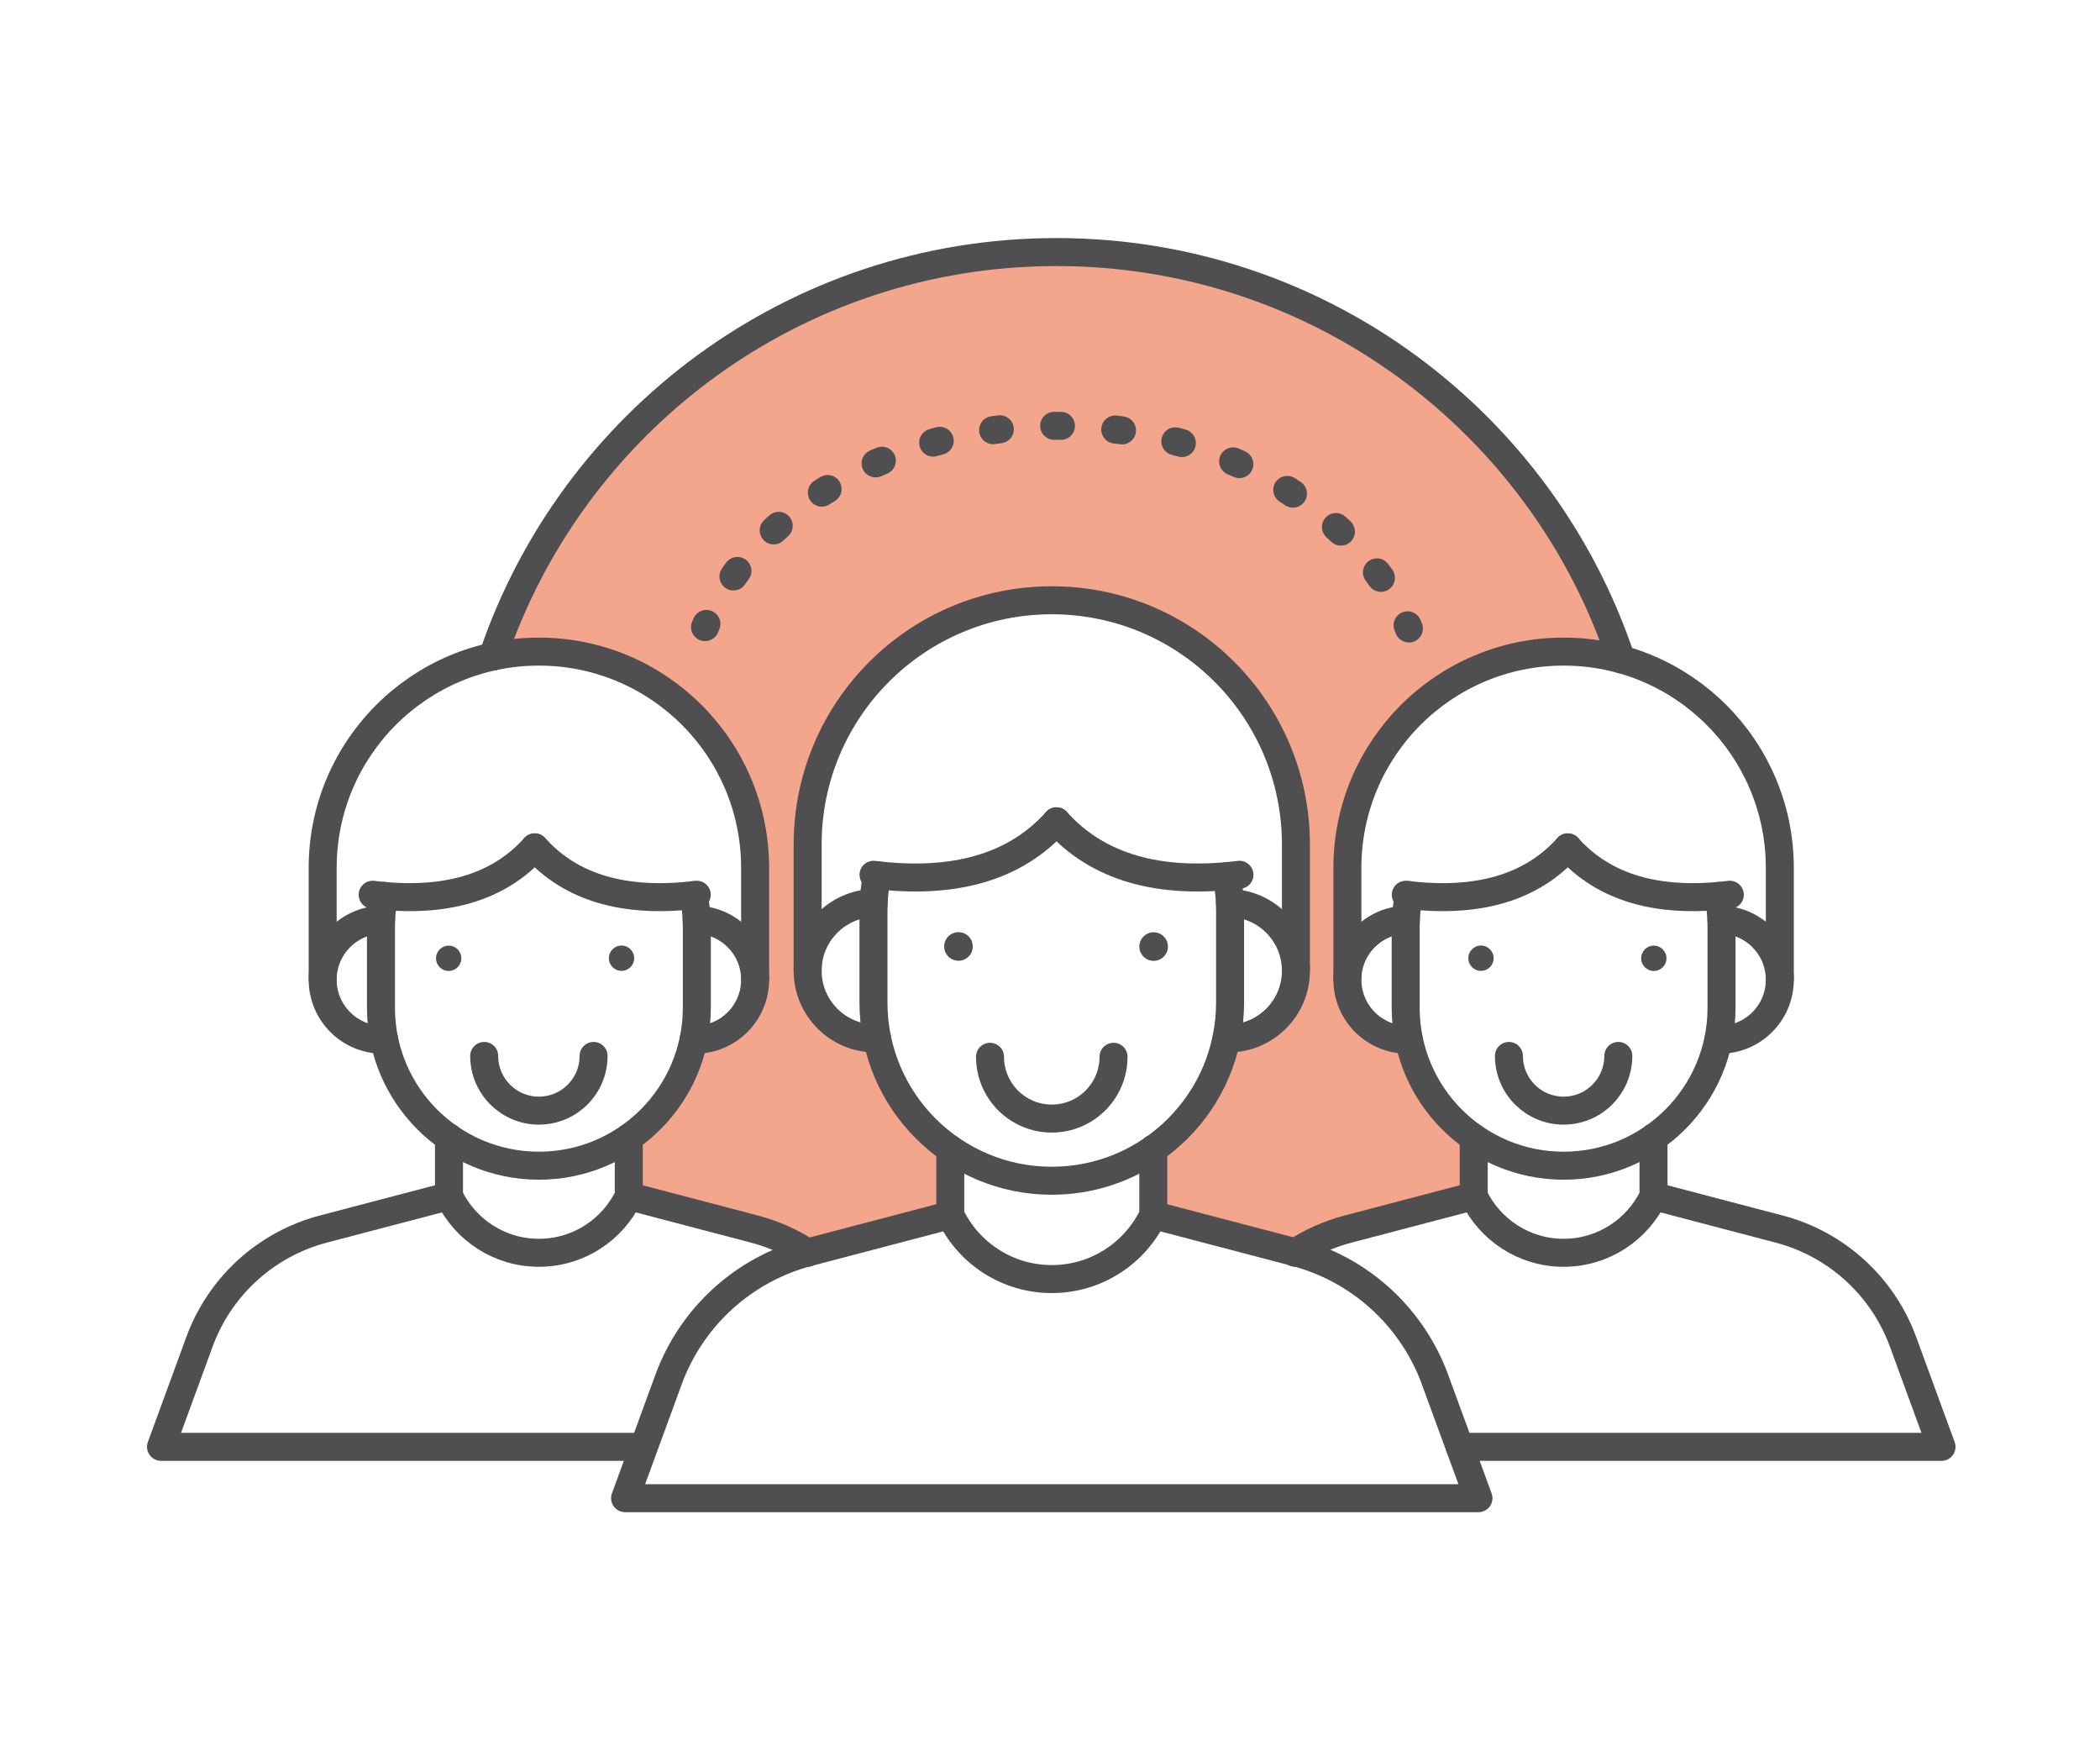
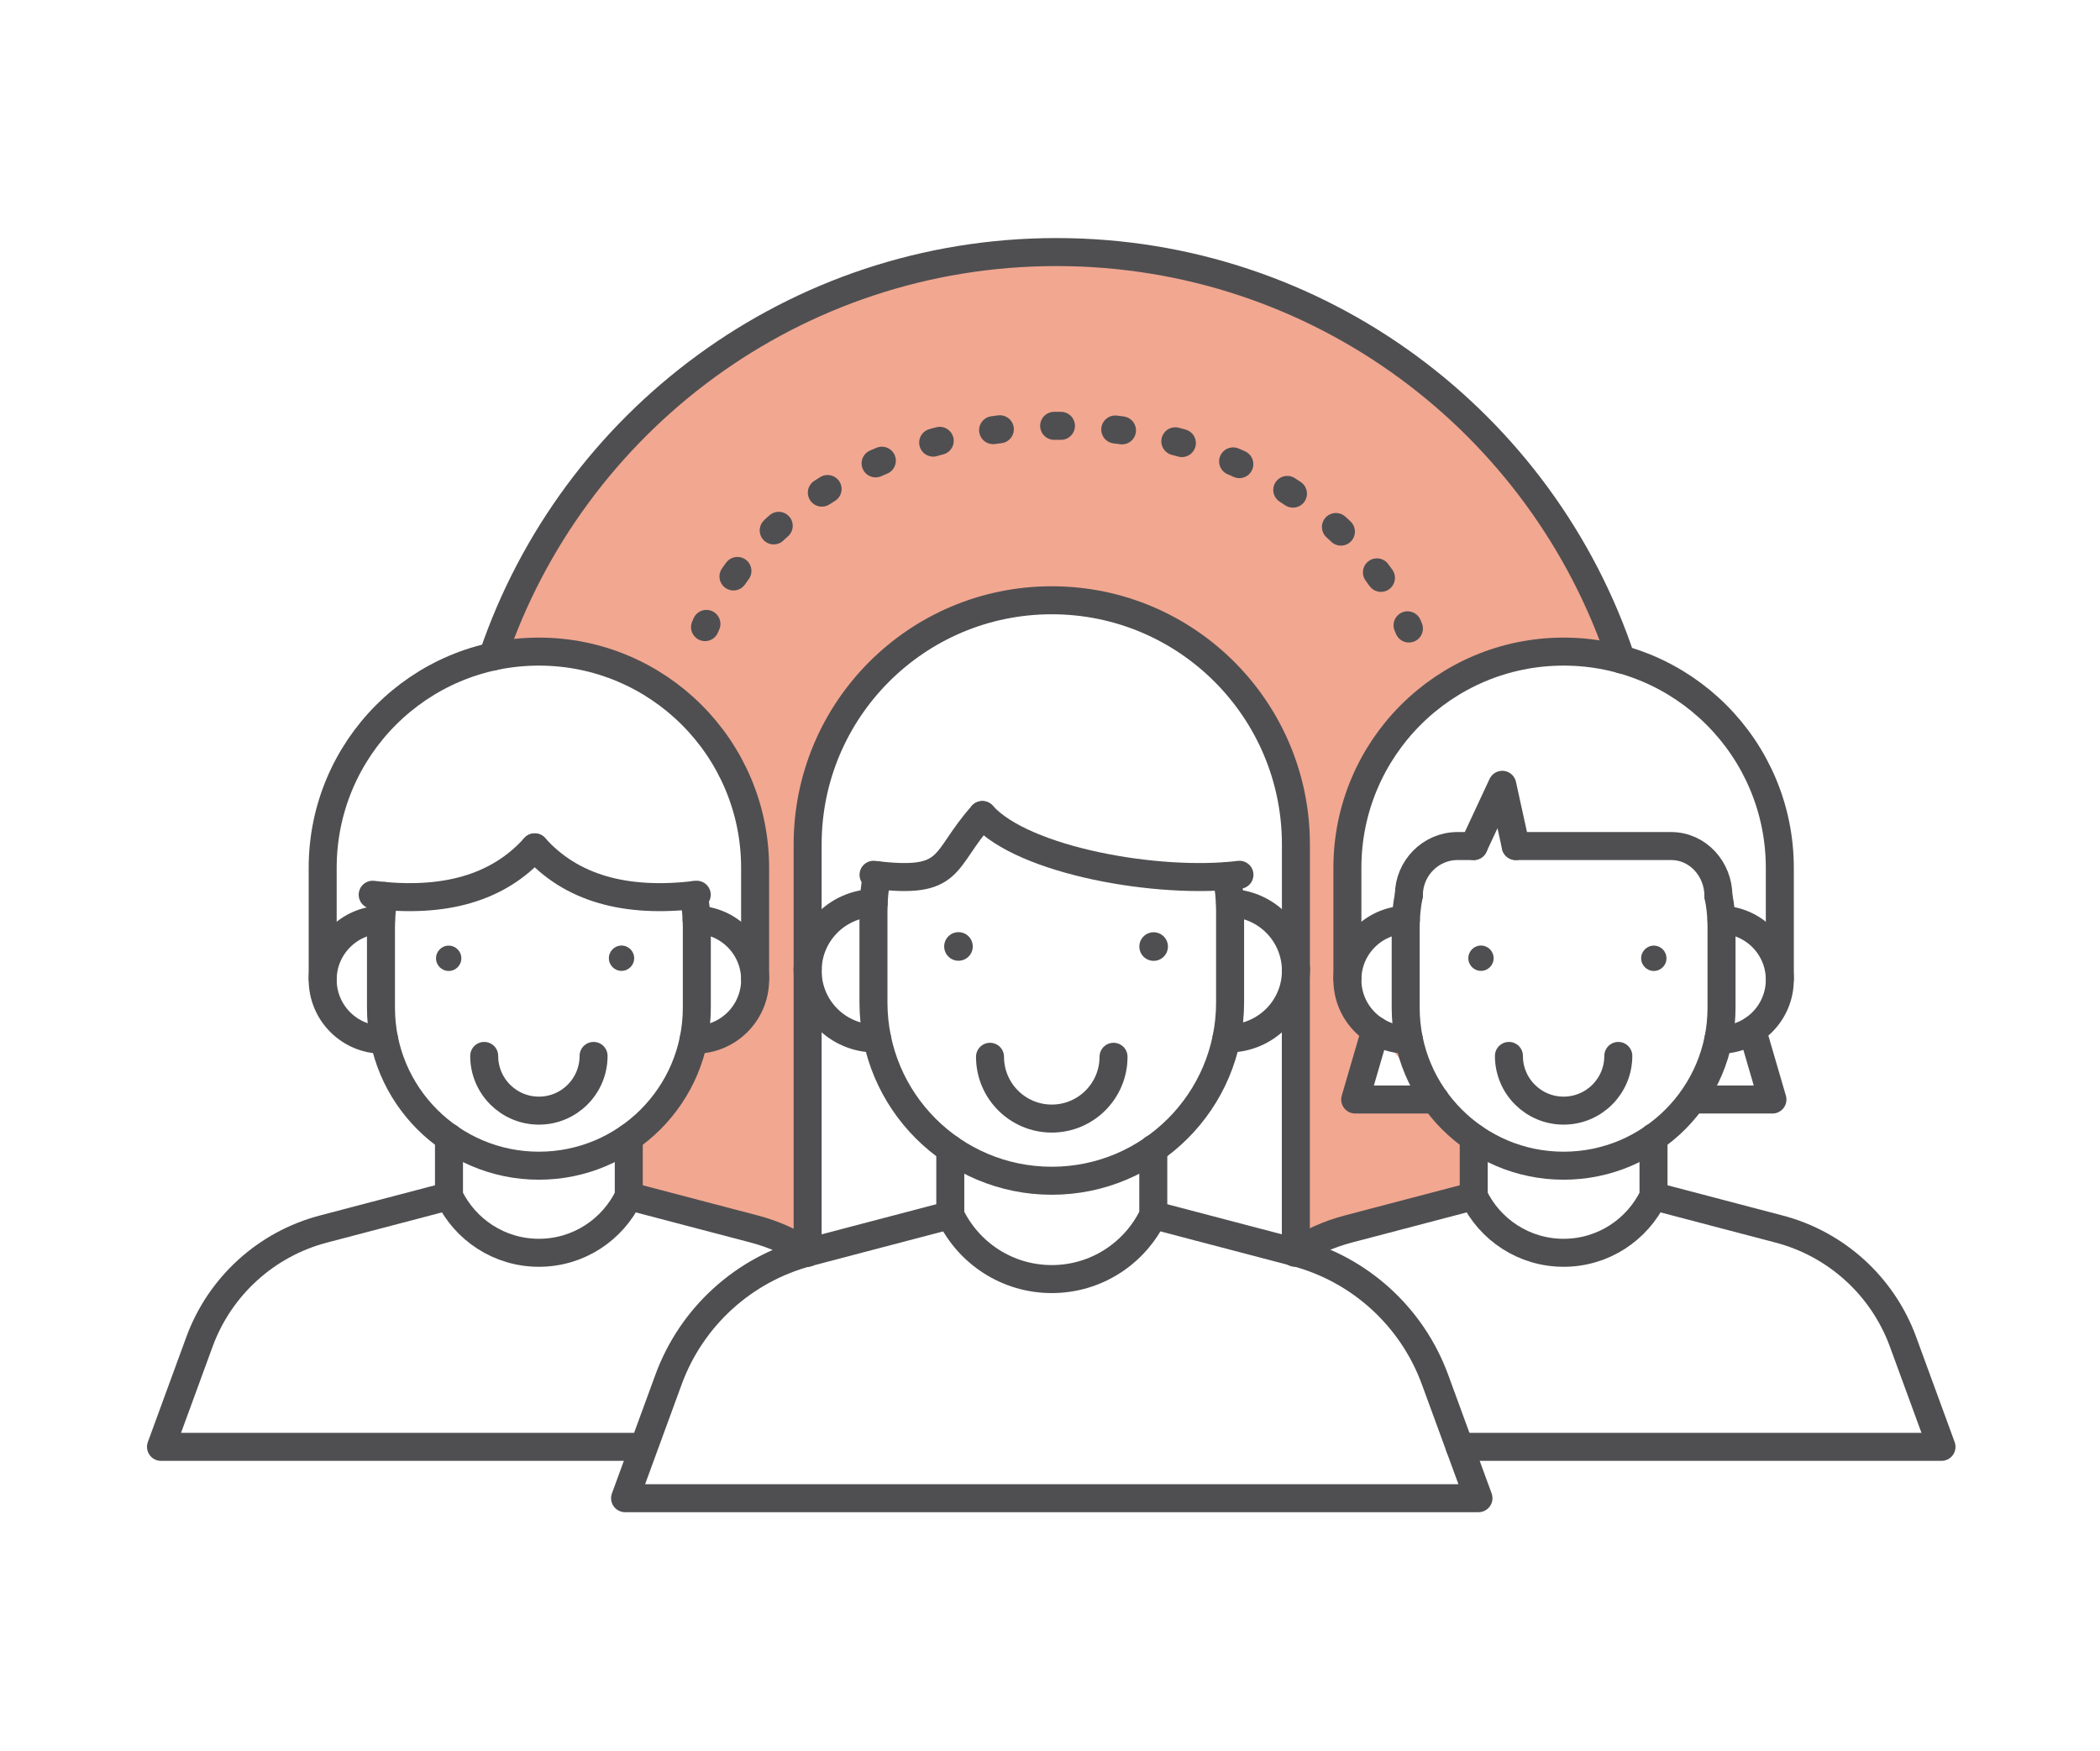
<svg xmlns="http://www.w3.org/2000/svg" width="300px" height="250px" viewBox="0 0 300 250" version="1.1">
  <g id="Illustrations-/-Équipe-2" stroke="none" stroke-width="1" fill="none" fill-rule="evenodd">
-     <g id="Group-81" transform="translate(23, 36)">
-       <path d="M53.984,57.064 C71.044,57.064 84.873,70.893 84.873,87.952 L84.873,103.75 L84.864,103.75 C84.865,103.808 84.873,103.865 84.873,103.923 C84.873,108.656 81.037,112.492 76.304,112.492 L76.084,112.492 L76.084,112.489 C74.897,118.266 71.5,123.235 66.817,126.48 L66.824,126.48 L66.824,134.825 L66.825,134.825 L84.776,139.537 C87.499,140.252 90.047,141.396 92.342,142.896 C92.39,142.883 92.437,142.866 92.486,142.853 L112.755,137.533 L112.755,137.533 L112.755,128.11 L112.763,128.11 C107.476,124.446 103.64,118.836 102.3,112.314 L102.3,112.316 L102.05,112.316 C96.708,112.316 92.377,107.984 92.377,102.641 C92.377,102.575 92.384,102.511 92.386,102.445 L92.377,102.445 L92.377,84.607 C92.377,65.345 107.992,49.731 127.254,49.731 C146.515,49.731 162.13,65.345 162.13,84.607 L162.13,102.445 L162.121,102.445 C162.122,102.511 162.13,102.575 162.13,102.641 C162.13,107.984 157.798,112.316 152.456,112.316 L152.206,112.316 L152.206,112.314 C150.867,118.832 147.035,124.437 141.755,128.102 L141.755,137.53 C141.754,137.533 141.752,137.536 141.75,137.539 L141.772,137.539 L162.021,142.853 C162.035,142.857 162.049,142.863 162.064,142.867 C164.347,141.381 166.878,140.247 169.581,139.537 L187.532,134.825 L187.533,134.825 L187.533,126.48 L187.541,126.48 C182.857,123.235 179.461,118.267 178.273,112.49 L178.274,112.492 L178.052,112.492 C173.32,112.492 169.484,108.656 169.484,103.923 C169.484,103.865 169.492,103.808 169.493,103.75 L169.484,103.75 L169.484,87.952 C169.484,70.893 183.313,57.064 200.373,57.064 C203.222,57.064 205.979,57.458 208.599,58.18 C197.359,24.382 165.501,0.001 127.927,0.001 C90.505,0.001 58.753,24.189 47.392,57.776 C49.517,57.314 51.721,57.064 53.984,57.064" id="Fill-1" fill="#E94E1B" opacity="0.5" />
-       <path d="M208.6,58.18 C197.36,24.382 165.501,0 127.928,0 C90.506,0 58.753,24.189 47.393,57.776" id="Stroke-3" stroke="#4F4F51" stroke-width="4" stroke-linecap="round" stroke-linejoin="round" />
-       <path d="M112.755,137.532 L92.486,142.852 C83.252,145.278 75.788,152.066 72.504,161.031 L66.298,177.974 L127.253,177.974 L188.21,177.974 L182.003,161.031 C178.719,152.066 171.256,145.278 162.022,142.852 L141.773,137.538" id="Stroke-5" stroke="#4F4F51" stroke-width="4" stroke-linecap="round" stroke-linejoin="round" />
-       <path d="M112.756,128.11 L112.756,137.538 C115.341,142.945 120.861,146.679 127.254,146.679 C133.65,146.679 139.172,142.941 141.755,137.53 L141.755,128.072" id="Stroke-7" stroke="#4F4F51" stroke-width="4" stroke-linecap="round" stroke-linejoin="round" />
-       <path d="M152.224,89.135 C152.563,90.793 152.728,92.374 152.728,94.133 L152.728,107.162 C152.728,121.231 141.323,132.636 127.254,132.636 C113.185,132.636 101.78,121.231 101.78,107.162 L101.78,94.133 C101.78,92.374 101.958,90.657 102.297,88.999" id="Stroke-9" stroke="#4F4F51" stroke-width="4" stroke-linecap="round" stroke-linejoin="round" />
-       <path d="M92.377,102.445 L92.377,84.608 C92.377,65.345 107.991,49.731 127.254,49.731 C146.516,49.731 162.131,65.345 162.131,84.608 L162.131,102.445" id="Stroke-11" stroke="#4F4F51" stroke-width="4" stroke-linecap="round" stroke-linejoin="round" />
-       <path d="M152.722,92.97 C157.942,93.111 162.131,97.387 162.131,102.641 C162.131,107.984 157.799,112.316 152.456,112.316 L152.206,112.316" id="Stroke-13" stroke="#4F4F51" stroke-width="4" stroke-linecap="round" stroke-linejoin="round" />
-       <path d="M101.81,92.97 C96.579,93.098 92.377,97.379 92.377,102.641 C92.377,107.984 96.708,112.316 102.051,112.316 L102.302,112.316" id="Stroke-15" stroke="#4F4F51" stroke-width="4" stroke-linecap="round" stroke-linejoin="round" />
-       <path d="M127.928,81.299 C122.085,87.827 113.372,90.373 101.791,88.938" id="Stroke-17" stroke="#4F4F51" stroke-width="4" stroke-linecap="round" stroke-linejoin="round" />
-       <path d="M127.928,81.299 C133.772,87.827 142.484,90.373 154.065,88.938" id="Stroke-19" stroke="#4F4F51" stroke-width="4" stroke-linecap="round" stroke-linejoin="round" />
-       <path d="M143.847,99.189 C143.847,100.316 142.933,101.23 141.805,101.23 C140.677,101.23 139.763,100.316 139.763,99.189 C139.763,98.061 140.677,97.147 141.805,97.147 C142.933,97.147 143.847,98.061 143.847,99.189" id="Fill-21" fill="#4F4F51" />
-       <path d="M115.967,99.173 C115.967,100.301 115.053,101.215 113.925,101.215 C112.797,101.215 111.883,100.301 111.883,99.173 C111.883,98.046 112.797,97.132 113.925,97.132 C115.053,97.132 115.967,98.046 115.967,99.173" id="Fill-23" fill="#4F4F51" />
-       <path d="M118.431,114.932 C118.431,119.805 122.381,123.755 127.254,123.755 C132.126,123.755 136.077,119.805 136.077,114.932" id="Stroke-25" stroke="#4F4F51" stroke-width="4" stroke-linecap="round" stroke-linejoin="round" />
-       <path d="M185.523,170.641 L200.374,170.641 L254.358,170.641 L248.862,155.636 C245.952,147.697 239.343,141.684 231.165,139.536 L213.232,134.829" id="Stroke-27" stroke="#4F4F51" stroke-width="4" stroke-linecap="round" stroke-linejoin="round" />
-       <path d="M187.532,134.825 L169.581,139.536 C166.845,140.256 164.286,141.405 161.98,142.917" id="Stroke-29" stroke="#4F4F51" stroke-width="4" stroke-linecap="round" stroke-linejoin="round" />
-       <path d="M187.533,126.48 L187.533,134.83 C189.822,139.618 194.712,142.925 200.373,142.925 C206.037,142.925 210.928,139.614 213.216,134.822 L213.216,126.446" id="Stroke-31" stroke="#4F4F51" stroke-width="4" stroke-linecap="round" stroke-linejoin="round" />
-       <path d="M222.487,91.961 C222.788,93.43 222.933,94.831 222.933,96.388 L222.933,107.927 C222.933,120.387 212.833,130.487 200.373,130.487 C187.913,130.487 177.812,120.387 177.812,107.927 L177.812,96.388 C177.812,94.831 177.969,93.31 178.27,91.842" id="Stroke-33" stroke="#4F4F51" stroke-width="4" stroke-linecap="round" stroke-linejoin="round" />
-       <path d="M169.484,103.749 L169.484,87.951 C169.484,70.893 183.313,57.063 200.373,57.063 C217.431,57.063 231.26,70.893 231.26,87.951 L231.26,103.749" id="Stroke-35" stroke="#4F4F51" stroke-width="4" stroke-linecap="round" stroke-linejoin="round" />
-       <path d="M222.928,95.359 C227.552,95.483 231.261,99.27 231.261,103.923 C231.261,108.656 227.425,112.492 222.694,112.492 L222.472,112.492" id="Stroke-37" stroke="#4F4F51" stroke-width="4" stroke-linecap="round" stroke-linejoin="round" />
-       <path d="M177.838,95.358 C173.205,95.471 169.484,99.263 169.484,103.923 C169.484,108.656 173.32,112.492 178.053,112.492 L178.275,112.492" id="Stroke-39" stroke="#4F4F51" stroke-width="4" stroke-linecap="round" stroke-linejoin="round" />
-       <path d="M200.97,85.022 C195.795,90.804 188.079,93.059 177.823,91.788" id="Stroke-41" stroke="#4F4F51" stroke-width="4" stroke-linecap="round" stroke-linejoin="round" />
-       <path d="M200.97,85.022 C206.146,90.804 213.862,93.059 224.118,91.788" id="Stroke-43" stroke="#4F4F51" stroke-width="4" stroke-linecap="round" stroke-linejoin="round" />
-       <path d="M215.068,100.865 C215.068,101.864 214.258,102.674 213.259,102.674 C212.26,102.674 211.451,101.864 211.451,100.865 C211.451,99.867 212.26,99.056 213.259,99.056 C214.258,99.056 215.068,99.867 215.068,100.865" id="Fill-45" fill="#4F4F51" />
-       <path d="M190.377,100.852 C190.377,101.851 189.567,102.661 188.568,102.661 C187.569,102.661 186.76,101.851 186.76,100.852 C186.76,99.854 187.569,99.044 188.568,99.044 C189.567,99.044 190.377,99.854 190.377,100.852" id="Fill-47" fill="#4F4F51" />
-       <path d="M192.56,114.809 C192.56,119.124 196.058,122.622 200.373,122.622 C204.689,122.622 208.187,119.124 208.187,114.809" id="Stroke-49" stroke="#4F4F51" stroke-width="4" stroke-linecap="round" stroke-linejoin="round" />
-       <path d="M68.835,170.641 L53.985,170.641 L0,170.641 L5.496,155.636 C8.405,147.697 15.015,141.684 23.193,139.536 L41.126,134.829" id="Stroke-51" stroke="#4F4F51" stroke-width="4" stroke-linecap="round" stroke-linejoin="round" />
-       <path d="M66.825,134.825 L84.776,139.536 C87.512,140.256 90.072,141.405 92.377,142.917" id="Stroke-53" stroke="#4F4F51" stroke-width="4" stroke-linecap="round" stroke-linejoin="round" />
-       <path d="M66.824,126.48 L66.824,134.83 C64.535,139.618 59.646,142.925 53.984,142.925 C48.32,142.925 43.429,139.614 41.141,134.822 L41.141,126.446" id="Stroke-55" stroke="#4F4F51" stroke-width="4" stroke-linecap="round" stroke-linejoin="round" />
-       <path d="M31.87,91.961 C31.57,93.43 31.424,94.831 31.424,96.388 L31.424,107.927 C31.424,120.387 41.524,130.487 53.984,130.487 C66.444,130.487 76.546,120.387 76.546,107.927 L76.546,96.388 C76.546,94.831 76.388,93.31 76.087,91.842" id="Stroke-57" stroke="#4F4F51" stroke-width="4" stroke-linecap="round" stroke-linejoin="round" />
-       <path d="M84.873,103.749 L84.873,87.951 C84.873,70.893 71.044,57.063 53.984,57.063 C36.926,57.063 23.097,70.893 23.097,87.951 L23.097,103.749" id="Stroke-59" stroke="#4F4F51" stroke-width="4" stroke-linecap="round" stroke-linejoin="round" />
-       <path d="M31.43,95.359 C26.807,95.483 23.097,99.27 23.097,103.923 C23.097,108.656 26.933,112.492 31.664,112.492 L31.886,112.492" id="Stroke-61" stroke="#4F4F51" stroke-width="4" stroke-linecap="round" stroke-linejoin="round" />
-       <path d="M76.519,95.358 C81.153,95.471 84.874,99.263 84.874,103.923 C84.874,108.656 81.037,112.492 76.305,112.492 L76.082,112.492" id="Stroke-63" stroke="#4F4F51" stroke-width="4" stroke-linecap="round" stroke-linejoin="round" />
-       <path d="M53.388,85.022 C58.563,90.804 66.279,93.059 76.535,91.788" id="Stroke-65" stroke="#4F4F51" stroke-width="4" stroke-linecap="round" stroke-linejoin="round" />
-       <path d="M53.388,85.022 C48.213,90.804 40.496,93.059 30.24,91.788" id="Stroke-67" stroke="#4F4F51" stroke-width="4" stroke-linecap="round" stroke-linejoin="round" />
-       <path d="M39.289,100.865 C39.289,101.864 40.099,102.674 41.098,102.674 C42.097,102.674 42.906,101.864 42.906,100.865 C42.906,99.867 42.097,99.056 41.098,99.056 C40.099,99.056 39.289,99.867 39.289,100.865" id="Fill-69" fill="#4F4F51" />
-       <path d="M63.981,100.852 C63.981,101.851 64.791,102.661 65.79,102.661 C66.788,102.661 67.597,101.851 67.597,100.852 C67.597,99.854 66.788,99.044 65.79,99.044 C64.791,99.044 63.981,99.854 63.981,100.852" id="Fill-71" fill="#4F4F51" />
-       <path d="M61.798,114.809 C61.798,119.124 58.3,122.622 53.985,122.622 C49.67,122.622 46.171,119.124 46.171,114.809" id="Stroke-73" stroke="#4F4F51" stroke-width="4" stroke-linecap="round" stroke-linejoin="round" />
-       <path d="M178.274,53.766 C178.21,53.613 178.144,53.459 178.079,53.307" id="Stroke-75" stroke="#4F4F51" stroke-width="4" stroke-linecap="round" stroke-linejoin="round" />
-       <path d="M174.277,46.532 C165.214,33.577 147.871,24.812 127.954,24.812 C106.486,24.812 88.01,34.993 79.669,49.63" id="Stroke-77" stroke="#4F4F51" stroke-width="4" stroke-linecap="round" stroke-linejoin="round" stroke-dasharray="0.972,7.779" />
-       <path d="M77.917,53.107 C77.85,53.259 77.783,53.412 77.719,53.565" id="Stroke-79" stroke="#4F4F51" stroke-width="4" stroke-linecap="round" stroke-linejoin="round" />
-     </g>
+     <path d="M196.482,147.164 L205.013,157.035 L193.6,157.035 L196.482,147.164 Z M150.927,36 C113.505,36 81.753,60.188 70.392,93.775 C71.429,93.55 72.486,93.375 73.559,93.257 C73.59,93.253 73.622,93.248 73.653,93.244 C74.131,93.193 74.613,93.155 75.098,93.126 C75.173,93.121 75.248,93.112 75.324,93.108 C75.874,93.079 76.427,93.063 76.984,93.063 C94.044,93.063 107.873,106.893 107.873,123.951 L107.873,139.749 L107.864,139.749 C107.865,139.808 107.873,139.864 107.873,139.923 C107.873,144.655 104.037,148.491 99.304,148.491 L99.084,148.491 L99.084,148.488 C97.897,154.266 94.5,159.234 89.817,162.479 L89.824,162.479 L89.824,170.824 L89.825,170.824 L107.776,175.536 C109.818,176.072 111.761,176.85 113.574,177.838 C114.178,178.168 114.768,178.52 115.342,178.895 C115.353,178.893 115.365,178.889 115.377,178.886 L115.377,138.444 L115.377,120.606 C115.377,101.345 130.992,85.73 150.253,85.73 C169.515,85.73 185.13,101.345 185.13,120.606 L185.13,138.444 L185.121,138.444 C185.122,138.511 185.13,138.574 185.13,138.641 C185.13,138.706 185.122,138.769 185.121,138.834 L185.121,178.832 C187.389,177.365 189.899,176.24 192.581,175.536 L210.532,170.824 L210.533,170.824 L210.533,162.479 L210.541,162.479 C205.857,159.234 202.461,154.267 201.273,148.489 L201.274,148.491 L201.052,148.491 C196.32,148.491 192.484,144.655 192.484,139.923 C192.484,139.864 192.492,139.808 192.493,139.749 L192.484,139.749 L192.484,123.951 C192.484,106.893 206.313,93.063 223.373,93.063 C224.023,93.063 224.668,93.09 225.308,93.13 C225.464,93.14 225.619,93.153 225.774,93.165 C226.315,93.207 226.852,93.262 227.385,93.331 C227.481,93.344 227.577,93.354 227.672,93.367 C229.011,93.554 230.322,93.827 231.599,94.18 C220.359,60.382 188.501,36 150.927,36 L150.927,36 Z" id="Fill-1" class="-fillPrimary" fill-opacity="0.5" fill="#E65025" />
+     <path d="M231.6,94.18 C220.36,60.382 188.501,36 150.928,36 C113.506,36 81.753,60.189 70.393,93.776" id="Stroke-3" stroke="#4F4F51" stroke-width="4" stroke-linecap="round" stroke-linejoin="round" />
+     <path d="M135.755,173.532 L115.486,178.852 C106.252,181.278 98.788,188.066 95.504,197.031 L89.298,213.974 L150.253,213.974 L211.21,213.974 L205.003,197.031 C201.719,188.066 194.256,181.278 185.022,178.852 L164.773,173.538" id="Stroke-5" stroke="#4F4F51" stroke-width="4" stroke-linecap="round" stroke-linejoin="round" />
+     <path d="M135.756,164.11 L135.756,173.538 C138.341,178.945 143.861,182.679 150.254,182.679 C156.65,182.679 162.172,178.941 164.755,173.53 L164.755,164.072" id="Stroke-7" stroke="#4F4F51" stroke-width="4" stroke-linecap="round" stroke-linejoin="round" />
+     <path d="M175.224,125.135 C175.563,126.793 175.728,128.374 175.728,130.133 L175.728,143.162 C175.728,157.231 164.323,168.636 150.254,168.636 C136.185,168.636 124.78,157.231 124.78,143.162 L124.78,130.133 C124.78,128.374 124.958,126.657 125.297,124.999" id="Stroke-9" stroke="#4F4F51" stroke-width="4" stroke-linecap="round" stroke-linejoin="round" />
+     <path d="M115.377,138.445 L115.377,120.608 C115.377,101.345 130.991,85.731 150.254,85.731 C169.516,85.731 185.131,101.345 185.131,120.608 L185.131,138.445" id="Stroke-11" stroke="#4F4F51" stroke-width="4" stroke-linecap="round" stroke-linejoin="round" />
+     <path d="M175.722,128.97 C180.942,129.111 185.131,133.387 185.131,138.641 C185.131,143.984 180.799,148.316 175.456,148.316 L175.206,148.316" id="Stroke-13" stroke="#4F4F51" stroke-width="4" stroke-linecap="round" stroke-linejoin="round" />
+     <path d="M124.81,128.97 C119.579,129.098 115.377,133.379 115.377,138.641 C115.377,143.984 119.708,148.316 125.051,148.316 L125.302,148.316" id="Stroke-15" stroke="#4F4F51" stroke-width="4" stroke-linecap="round" stroke-linejoin="round" />
+     <path d="M140.337,116.406 C134.494,122.934 136.372,126.374 124.791,124.938" id="Stroke-17" stroke="#4F4F51" stroke-width="4" stroke-linecap="round" stroke-linejoin="round" />
+     <path d="M140.337,116.406 C146.18,122.934 165.483,126.374 177.065,124.938" id="Stroke-19" stroke="#4F4F51" stroke-width="4" stroke-linecap="round" stroke-linejoin="round" />
+     <path d="M166.847,135.189 C166.847,136.316 165.933,137.23 164.805,137.23 C163.677,137.23 162.763,136.316 162.763,135.189 C162.763,134.061 163.677,133.147 164.805,133.147 C165.933,133.147 166.847,134.061 166.847,135.189" id="Fill-21" fill="#4F4F51" />
+     <path d="M138.967,135.173 C138.967,136.301 138.053,137.215 136.925,137.215 C135.797,137.215 134.883,136.301 134.883,135.173 C134.883,134.046 135.797,133.132 136.925,133.132 C138.053,133.132 138.967,134.046 138.967,135.173" id="Fill-23" fill="#4F4F51" />
+     <path d="M141.431,150.932 C141.431,155.805 145.381,159.755 150.254,159.755 C155.126,159.755 159.077,155.805 159.077,150.932" id="Stroke-25" stroke="#4F4F51" stroke-width="4" stroke-linecap="round" stroke-linejoin="round" />
+     <path d="M208.523,206.641 L223.374,206.641 L277.358,206.641 L271.861,191.636 C268.952,183.697 262.342,177.684 254.165,175.536 L236.232,170.829" id="Stroke-27" stroke="#4F4F51" stroke-width="4" stroke-linecap="round" stroke-linejoin="round" />
+     <path d="M210.532,170.825 L192.581,175.536 C189.845,176.256 187.286,177.405 184.98,178.917" id="Stroke-29" stroke="#4F4F51" stroke-width="4" stroke-linecap="round" stroke-linejoin="round" />
+     <path d="M210.533,162.48 L210.533,170.83 C212.822,175.618 217.712,178.925 223.373,178.925 C229.037,178.925 233.928,175.614 236.216,170.822 L236.216,162.446" id="Stroke-31" stroke="#4F4F51" stroke-width="4" stroke-linecap="round" stroke-linejoin="round" />
+     <path d="M245.487,127.961 C245.788,129.43 245.933,130.831 245.933,132.388 L245.933,143.927 C245.933,156.387 235.833,166.487 223.373,166.487 C210.913,166.487 200.812,156.387 200.812,143.927 L200.812,132.388 C200.812,130.831 200.969,129.31 201.27,127.842" id="Stroke-33" stroke="#4F4F51" stroke-width="4" stroke-linecap="round" stroke-linejoin="round" />
+     <path d="M192.484,139.749 L192.484,123.951 C192.484,106.893 206.313,93.063 223.373,93.063 C240.431,93.063 254.26,106.893 254.26,123.951 L254.26,139.749" id="Stroke-35" stroke="#4F4F51" stroke-width="4" stroke-linecap="round" stroke-linejoin="round" />
+     <path d="M245.928,131.359 C250.552,131.483 254.261,135.27 254.261,139.923 C254.261,144.656 250.425,148.492 245.694,148.492 L245.472,148.492" id="Stroke-37" stroke="#4F4F51" stroke-width="4" stroke-linecap="round" stroke-linejoin="round" />
+     <path d="M200.838,131.358 C196.205,131.471 192.484,135.263 192.484,139.923 C192.484,144.656 196.32,148.492 201.053,148.492 L201.275,148.492" id="Stroke-39" stroke="#4F4F51" stroke-width="4" stroke-linecap="round" stroke-linejoin="round" />
+     <path d="M238.068,136.865 C238.068,137.863 237.258,138.674 236.259,138.674 C235.26,138.674 234.451,137.863 234.451,136.865 C234.451,135.867 235.26,135.056 236.259,135.056 C237.258,135.056 238.068,135.867 238.068,136.865" id="Fill-41" fill="#4F4F51" />
+     <path d="M213.377,136.852 C213.377,137.851 212.567,138.661 211.568,138.661 C210.569,138.661 209.76,137.851 209.76,136.852 C209.76,135.854 210.569,135.044 211.568,135.044 C212.567,135.044 213.377,135.854 213.377,136.852" id="Fill-43" fill="#4F4F51" />
+     <path d="M215.56,150.809 C215.56,155.124 219.058,158.622 223.373,158.622 C227.689,158.622 231.187,155.124 231.187,150.809" id="Stroke-45" stroke="#4F4F51" stroke-width="4" stroke-linecap="round" stroke-linejoin="round" />
+     <path d="M91.835,206.641 L76.985,206.641 L23,206.641 L28.496,191.636 C31.405,183.697 38.015,177.684 46.193,175.536 L64.126,170.829" id="Stroke-47" stroke="#4F4F51" stroke-width="4" stroke-linecap="round" stroke-linejoin="round" />
+     <path d="M89.825,170.825 L107.776,175.536 C110.512,176.256 113.072,177.405 115.377,178.917" id="Stroke-49" stroke="#4F4F51" stroke-width="4" stroke-linecap="round" stroke-linejoin="round" />
+     <path d="M89.824,162.48 L89.824,170.83 C87.535,175.618 82.646,178.925 76.984,178.925 C71.32,178.925 66.429,175.614 64.141,170.822 L64.141,162.446" id="Stroke-51" stroke="#4F4F51" stroke-width="4" stroke-linecap="round" stroke-linejoin="round" />
+     <path d="M54.87,127.961 C54.57,129.43 54.424,130.831 54.424,132.388 L54.424,143.927 C54.424,156.387 64.524,166.487 76.984,166.487 C89.444,166.487 99.546,156.387 99.546,143.927 L99.546,132.388 C99.546,130.831 99.388,129.31 99.087,127.842" id="Stroke-53" stroke="#4F4F51" stroke-width="4" stroke-linecap="round" stroke-linejoin="round" />
+     <path d="M107.873,139.749 L107.873,123.951 C107.873,106.893 94.044,93.063 76.984,93.063 C59.926,93.063 46.097,106.893 46.097,123.951 L46.097,139.749" id="Stroke-55" stroke="#4F4F51" stroke-width="4" stroke-linecap="round" stroke-linejoin="round" />
+     <path d="M54.43,131.359 C49.807,131.483 46.097,135.27 46.097,139.923 C46.097,144.656 49.933,148.492 54.664,148.492 L54.886,148.492" id="Stroke-57" stroke="#4F4F51" stroke-width="4" stroke-linecap="round" stroke-linejoin="round" />
+     <path d="M99.519,131.358 C104.153,131.471 107.874,135.263 107.874,139.923 C107.874,144.656 104.037,148.492 99.305,148.492 L99.082,148.492" id="Stroke-59" stroke="#4F4F51" stroke-width="4" stroke-linecap="round" stroke-linejoin="round" />
+     <path d="M76.388,121.022 C81.563,126.804 89.279,129.059 99.535,127.788" id="Stroke-61" stroke="#4F4F51" stroke-width="4" stroke-linecap="round" stroke-linejoin="round" />
+     <path d="M76.388,121.022 C71.213,126.804 63.496,129.059 53.24,127.788" id="Stroke-63" stroke="#4F4F51" stroke-width="4" stroke-linecap="round" stroke-linejoin="round" />
+     <path d="M62.289,136.865 C62.289,137.863 63.099,138.674 64.098,138.674 C65.097,138.674 65.906,137.863 65.906,136.865 C65.906,135.867 65.097,135.056 64.098,135.056 C63.099,135.056 62.289,135.867 62.289,136.865" id="Fill-65" fill="#4F4F51" />
+     <path d="M86.981,136.852 C86.981,137.851 87.791,138.661 88.79,138.661 C89.788,138.661 90.597,137.851 90.597,136.852 C90.597,135.854 89.788,135.044 88.79,135.044 C87.791,135.044 86.981,135.854 86.981,136.852" id="Fill-67" fill="#4F4F51" />
+     <path d="M84.798,150.809 C84.798,155.124 81.3,158.622 76.985,158.622 C72.67,158.622 69.171,155.124 69.171,150.809" id="Stroke-69" stroke="#4F4F51" stroke-width="4" stroke-linecap="round" stroke-linejoin="round" />
+     <path d="M201.274,89.766 C201.21,89.613 201.144,89.459 201.079,89.307" id="Stroke-71" stroke="#4F4F51" stroke-width="4" stroke-linecap="round" stroke-linejoin="round" />
+     <path d="M197.277,82.532 C188.214,69.576 170.871,60.812 150.954,60.812 C129.486,60.812 111.01,70.993 102.669,85.63" id="Stroke-73" stroke="#4F4F51" stroke-width="4" stroke-linecap="round" stroke-linejoin="round" stroke-dasharray="0.972,7.779" />
+     <path d="M100.917,89.107 C100.85,89.259 100.783,89.412 100.719,89.565" id="Stroke-75" stroke="#4F4F51" stroke-width="4" stroke-linecap="round" stroke-linejoin="round" />
+     <line x1="115.377" y1="138.445" x2="115.377" y2="178.896" id="Stroke-77" stroke="#4F4F51" stroke-width="4" stroke-linecap="round" stroke-linejoin="round" />
+     <line x1="185.121" y1="138.445" x2="185.121" y2="178.867" id="Stroke-79" stroke="#4F4F51" stroke-width="4" stroke-linecap="round" stroke-linejoin="round" />
+     <path d="M216.535,120.834 L238.732,120.834 C242.563,120.834 245.487,124.13 245.487,127.961" id="Stroke-81" stroke="#4F4F51" stroke-width="4" stroke-linecap="round" stroke-linejoin="round" />
+     <path d="M201.27,127.842 C201.27,124.011 204.38,120.834 208.21,120.834 L210.53,120.834" id="Stroke-83" stroke="#4F4F51" stroke-width="4" stroke-linecap="round" stroke-linejoin="round" />
+     <polyline id="Stroke-85" stroke="#4F4F51" stroke-width="4" stroke-linecap="round" stroke-linejoin="round" points="216.535 120.834 214.611 112.088 210.533 120.834" />
+     <polyline id="Stroke-87" stroke="#4F4F51" stroke-width="4" stroke-linecap="round" stroke-linejoin="round" points="196.482 147.164 193.6 157.035 205.013 157.035" />
+     <polyline id="Stroke-89" stroke="#4F4F51" stroke-width="4" stroke-linecap="round" stroke-linejoin="round" points="250.323 147.164 253.205 157.035 241.792 157.035" />
  </g>
</svg>
